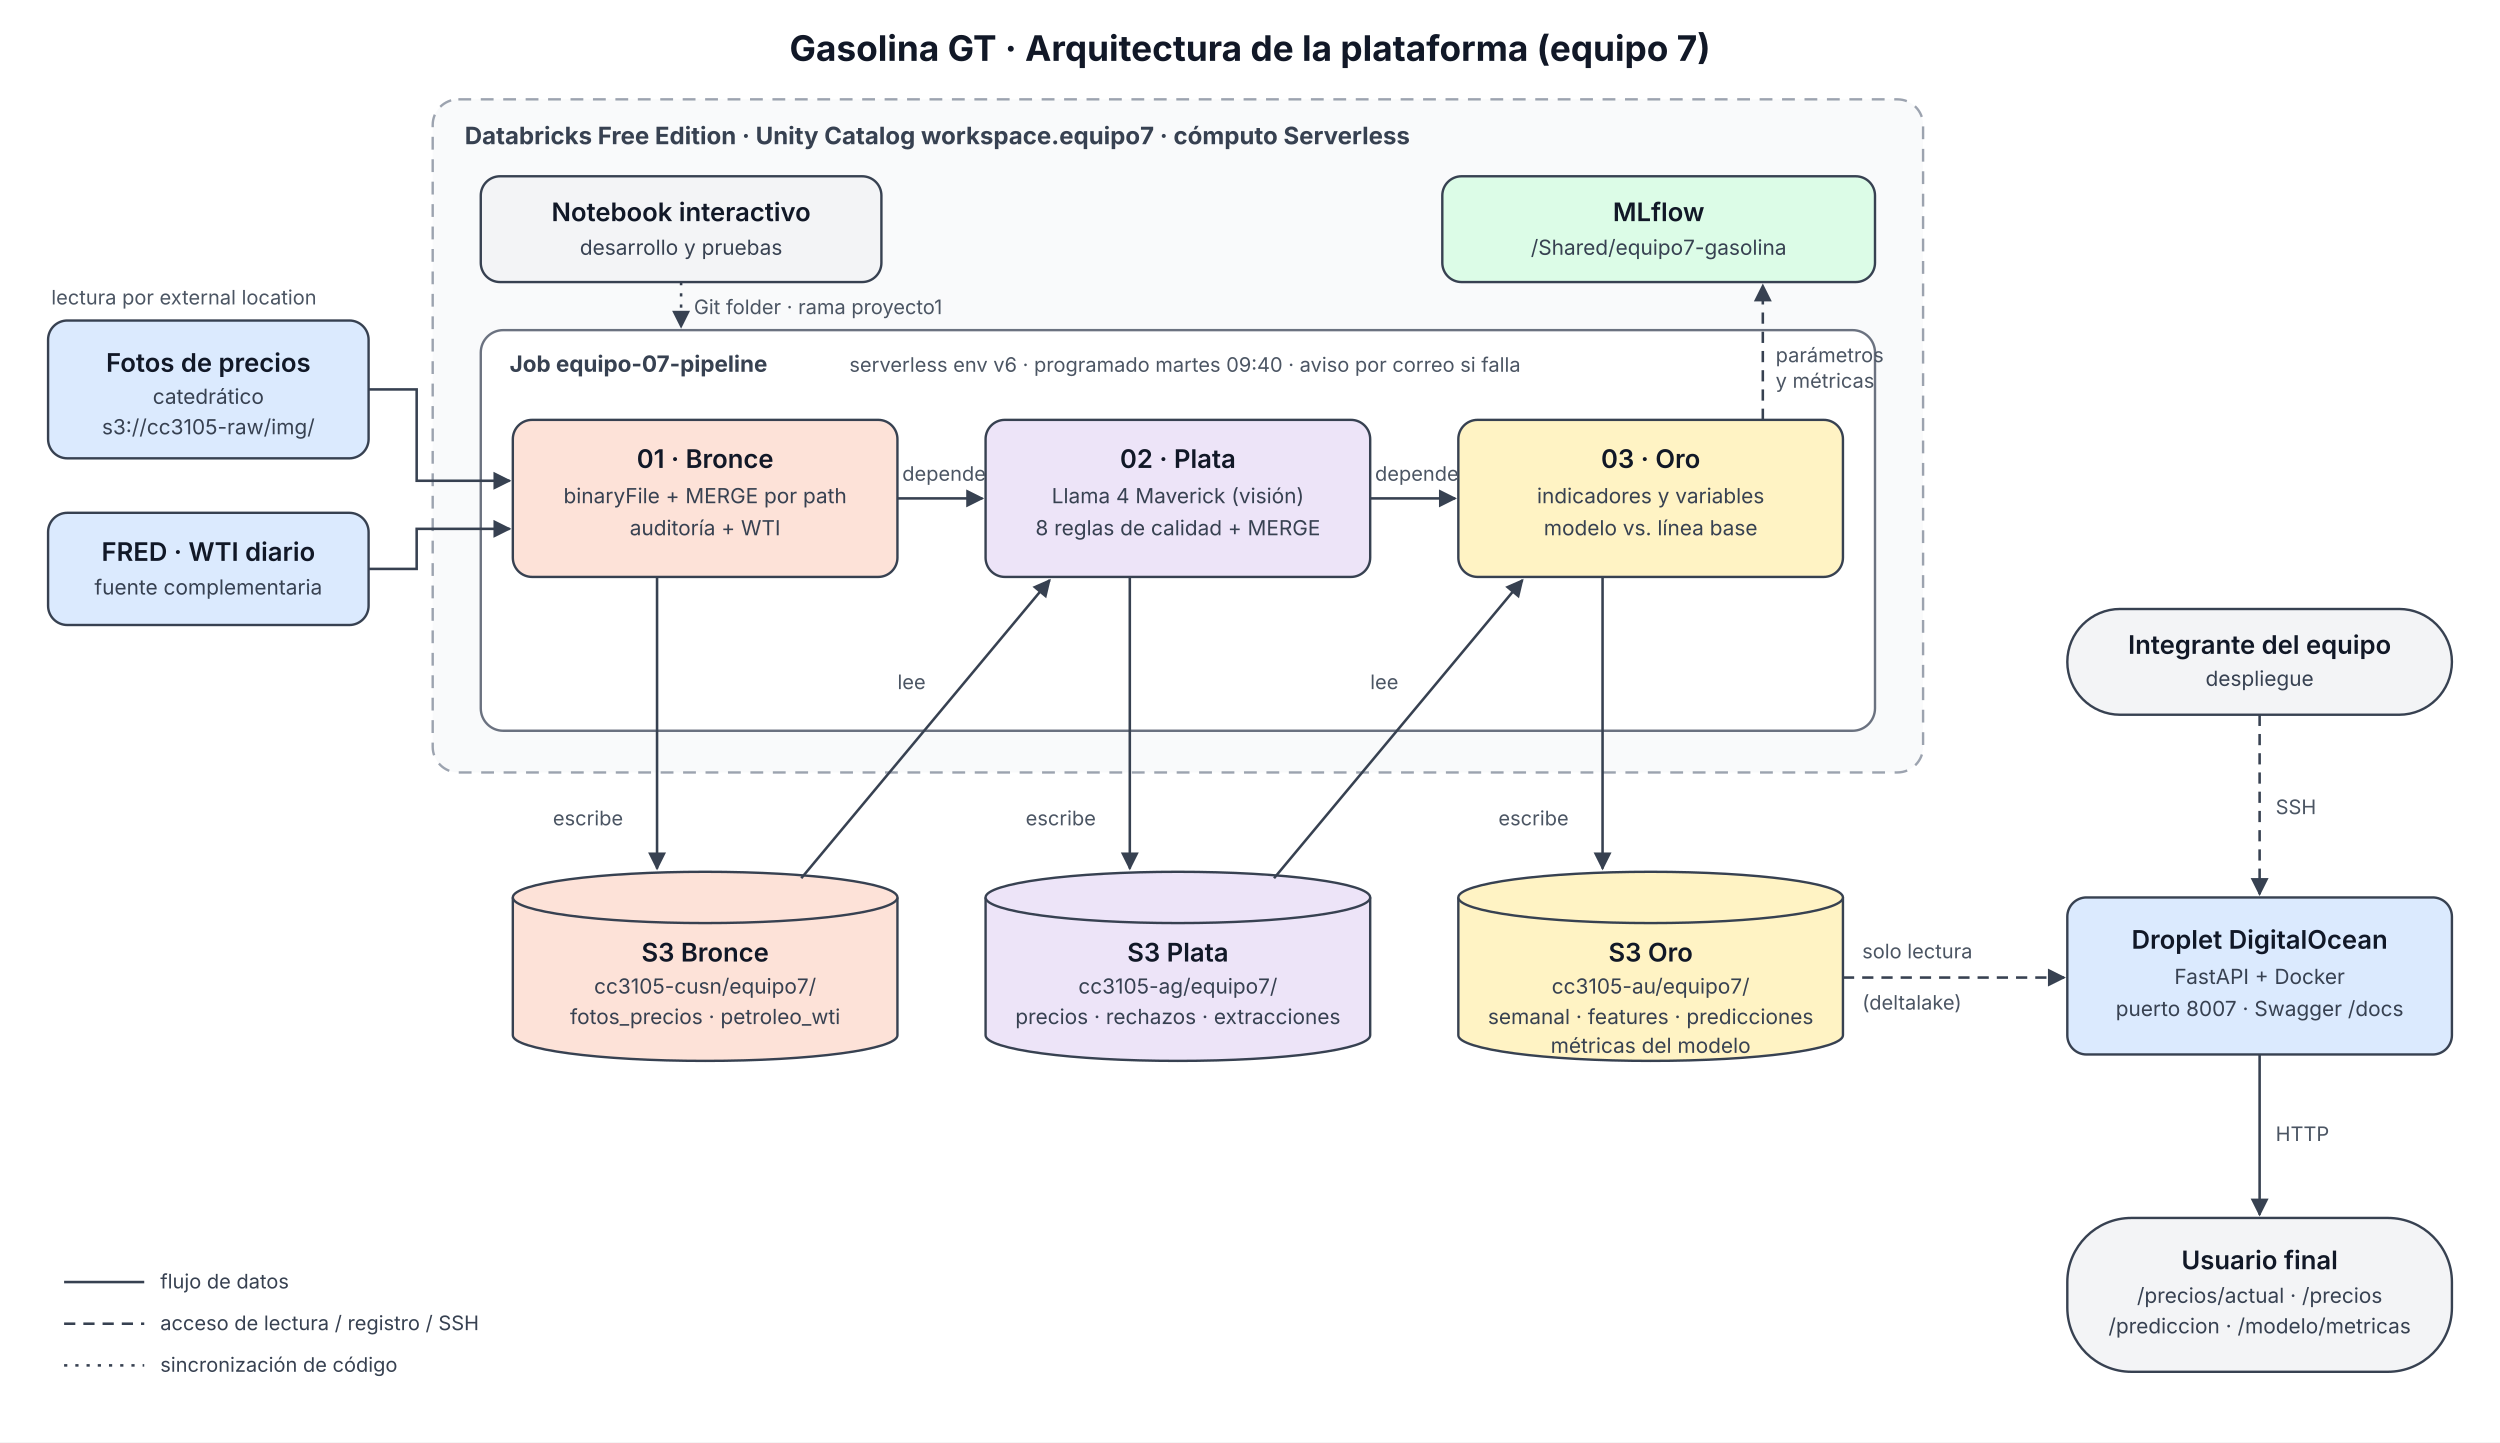
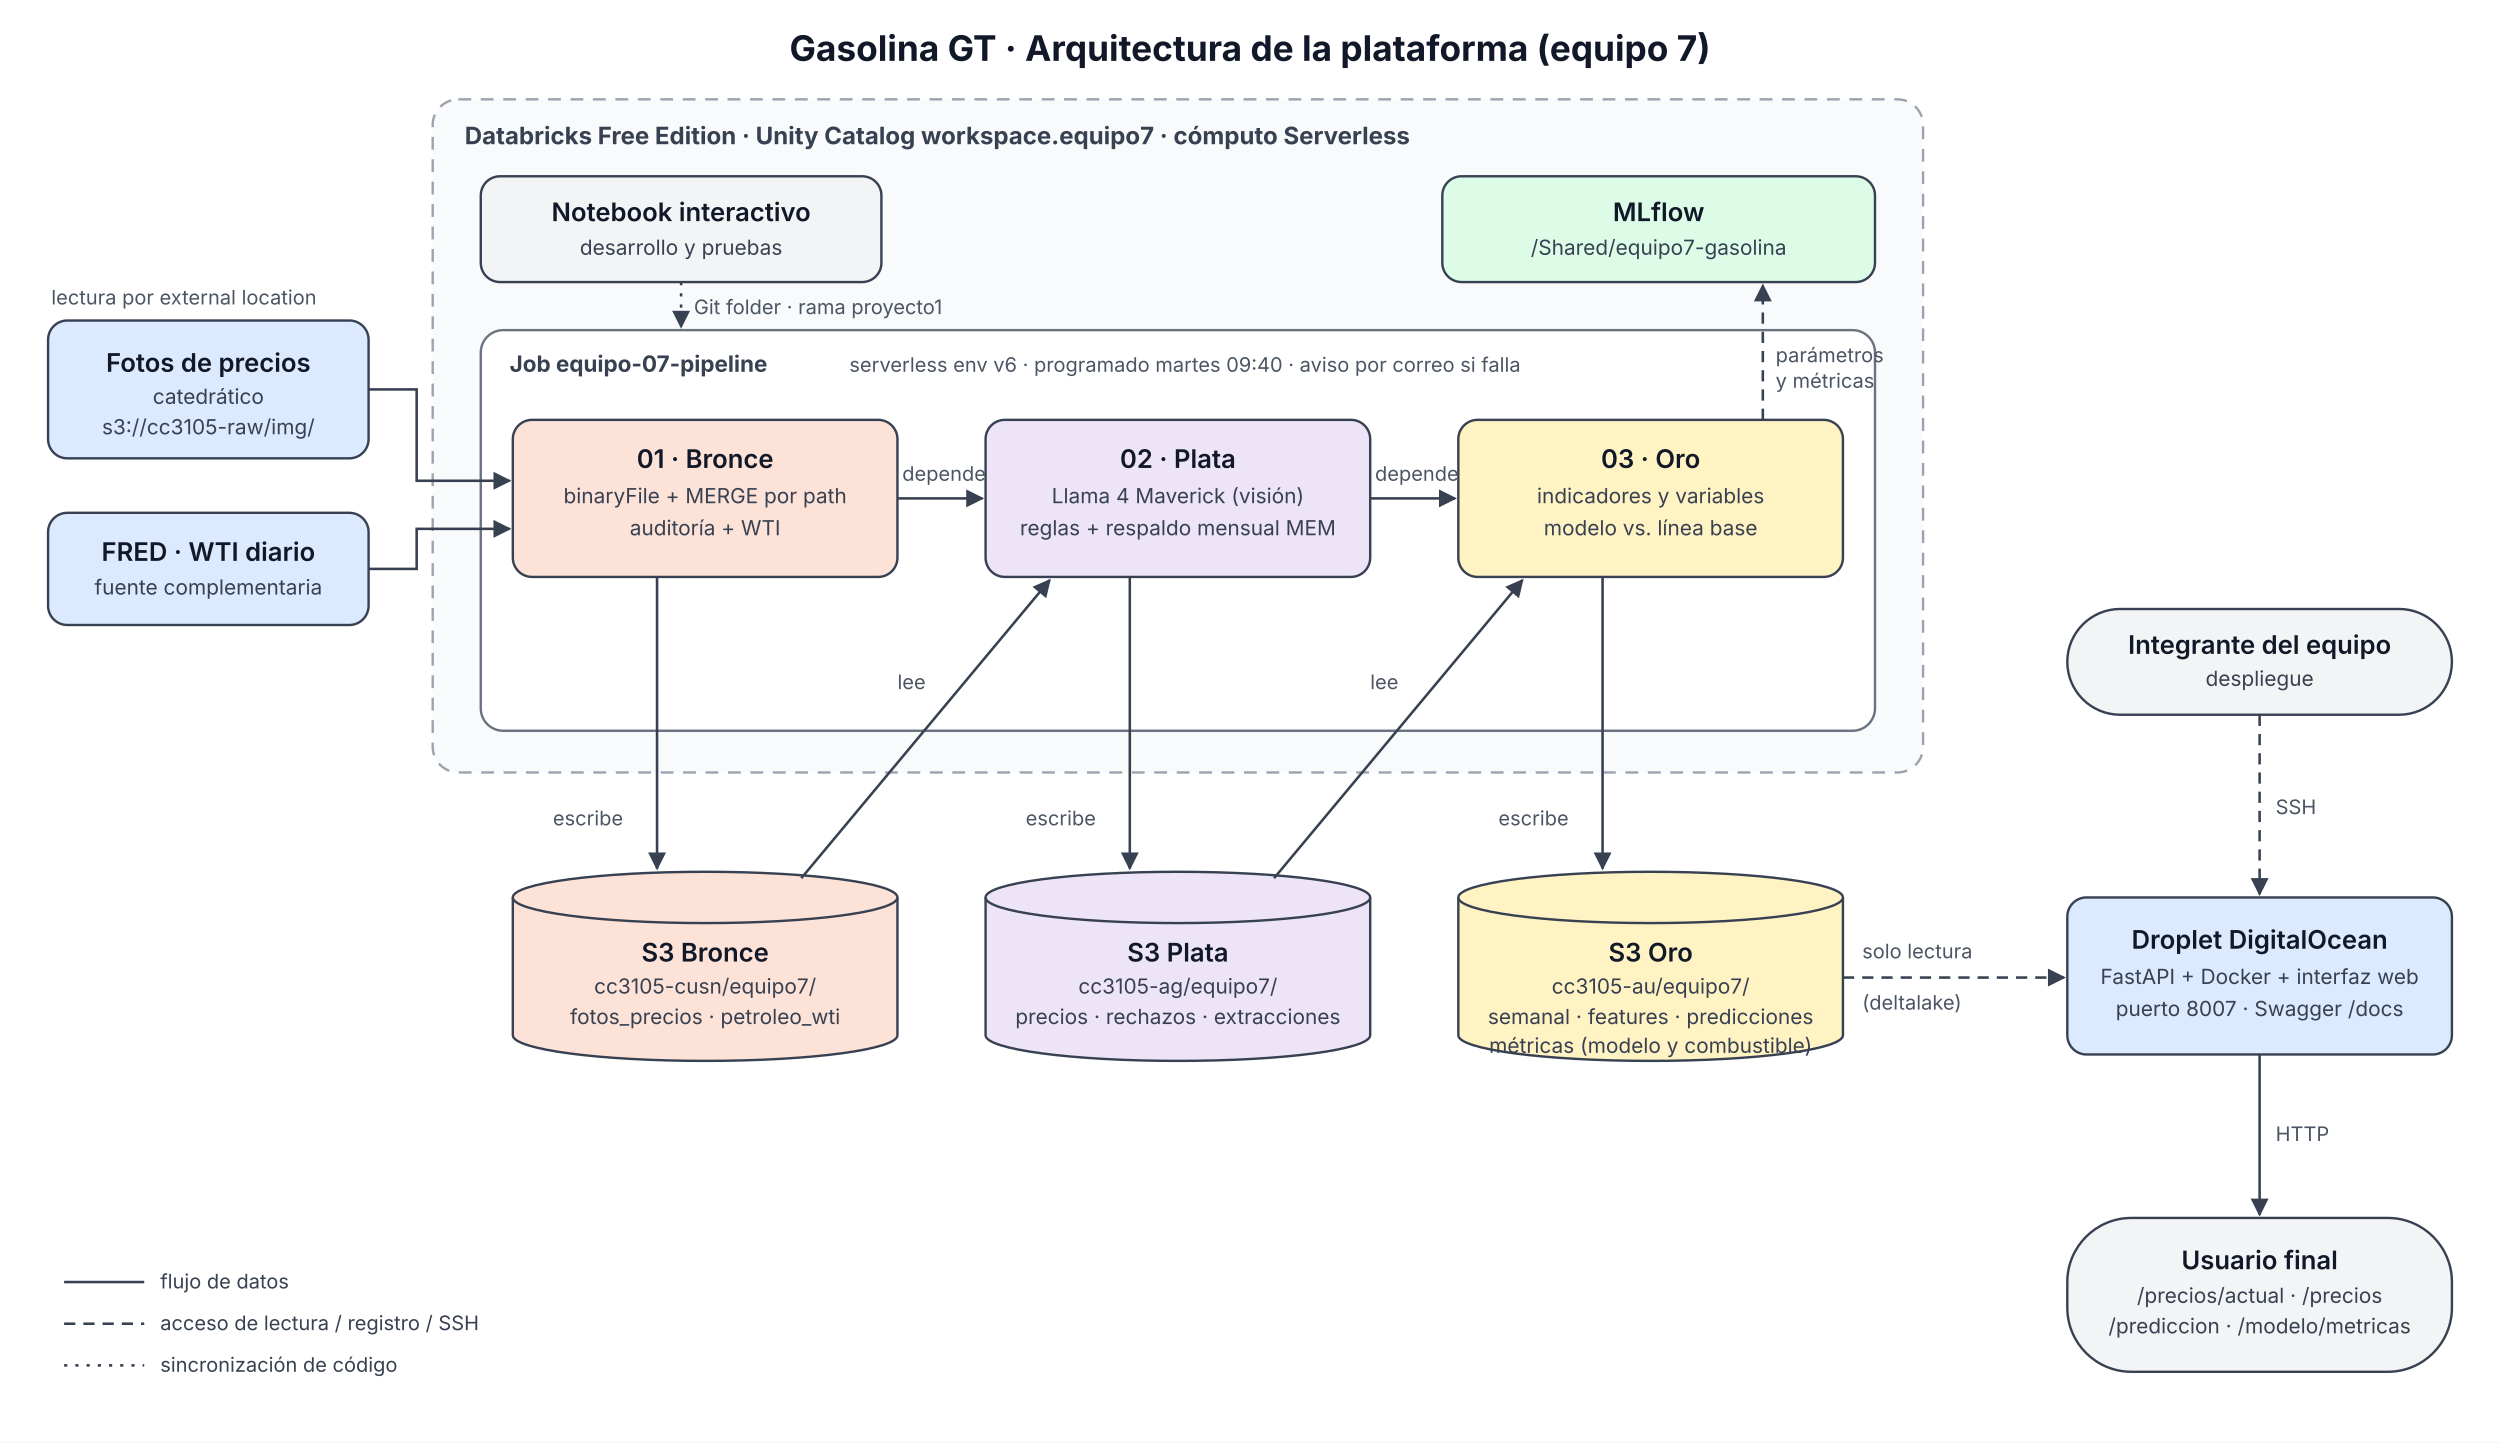
<svg xmlns="http://www.w3.org/2000/svg" viewBox="0 0 1560 900" width="1560" height="900" font-family="Inter, Arial, sans-serif">
  <defs>
    <marker id="a" viewBox="0 0 10 10" refX="9" refY="5" markerWidth="7" markerHeight="7" orient="auto-start-reverse">
      <path d="M0,0 L10,5 L0,10 z" fill="#374151" />
    </marker>
    <style>
      .box{stroke:#374151;stroke-width:1.5}
      .t{font-size:16px;font-weight:600;fill:#111827;text-anchor:middle}
      .s{font-size:13px;fill:#374151;text-anchor:middle}
      .l{font-size:12.5px;fill:#4b5563}
      .ln{stroke:#374151;stroke-width:1.6;fill:none;marker-end:url(#a)}
      .dash{stroke-dasharray:7 5}
      .dot{stroke-dasharray:2 5}
    </style>
  </defs>
  <rect width="1560" height="900" fill="#ffffff" />
  <text x="780" y="38" text-anchor="middle" font-size="22" font-weight="700" fill="#111827">Gasolina GT · Arquitectura de la plataforma (equipo 7)</text>
  <rect class="box" x="30" y="200" width="200" height="86" rx="12" fill="#dbeafe" />
  <text class="t" x="130" y="232">Fotos de precios</text>
  <text class="s" x="130" y="252">catedrático</text>
  <text class="s" x="130" y="271">s3://cc3105-raw/img/</text>
  <rect class="box" x="30" y="320" width="200" height="70" rx="12" fill="#dbeafe" />
  <text class="t" x="130" y="350">FRED · WTI diario</text>
  <text class="s" x="130" y="371">fuente complementaria</text>
  <rect x="270" y="62" width="930" height="420" rx="16" fill="#f9fafb" stroke="#9ca3af" stroke-width="1.5" stroke-dasharray="8 6" />
  <text x="290" y="90" font-size="15" font-weight="700" fill="#374151">Databricks Free Edition · Unity Catalog workspace.equipo7 · cómputo Serverless</text>
  <rect class="box" x="300" y="110" width="250" height="66" rx="12" fill="#f3f4f6" />
  <text class="t" x="425" y="138">Notebook interactivo</text>
  <text class="s" x="425" y="159">desarrollo y pruebas</text>
  <rect class="box" x="900" y="110" width="270" height="66" rx="12" fill="#dcfce7" />
  <text class="t" x="1035" y="138">MLflow</text>
  <text class="s" x="1035" y="159">/Shared/equipo7-gasolina</text>
  <rect x="300" y="206" width="870" height="250" rx="14" fill="#ffffff" stroke="#6b7280" stroke-width="1.5" />
  <text x="318" y="232" font-size="14" font-weight="700" fill="#374151">Job equipo-07-pipeline</text>
  <text x="530" y="232" font-size="12.5" fill="#4b5563">serverless env v6 · programado martes 09:40 · aviso por correo si falla</text>
  <rect class="box" x="320" y="262" width="240" height="98" rx="12" fill="#fde2d8" />
  <text class="t" x="440" y="292">01 · Bronce</text>
  <text class="s" x="440" y="314">binaryFile + MERGE por path</text>
  <text class="s" x="440" y="334">auditoría + WTI</text>
  <rect class="box" x="615" y="262" width="240" height="98" rx="12" fill="#ede4f8" />
  <text class="t" x="735" y="292">02 · Plata</text>
  <text class="s" x="735" y="314">Llama 4 Maverick (visión)</text>
-   <text class="s" x="735" y="334">8 reglas de calidad + MERGE</text>
+   <text class="s" x="735" y="334">reglas + respaldo mensual MEM</text>
  <rect class="box" x="910" y="262" width="240" height="98" rx="12" fill="#fff3c4" />
  <text class="t" x="1030" y="292">03 · Oro</text>
  <text class="s" x="1030" y="314">indicadores y variables</text>
  <text class="s" x="1030" y="334">modelo vs. línea base</text>
  <path class="ln" d="M560 311 H613" />
  <path class="ln" d="M855 311 H908" />
  <text class="l" x="563" y="300">depende</text>
  <text class="l" x="858" y="300">depende</text>
  <g>
    <path d="M320 560 v86 a120 16 0 0 0 240 0 v-86" fill="#fde2d8" class="box" />
    <ellipse cx="440" cy="560" rx="120" ry="16" fill="#fde2d8" class="box" />
    <text class="t" x="440" y="600">S3 Bronce</text>
    <text class="s" x="440" y="620">cc3105-cusn/equipo7/</text>
    <text class="s" x="440" y="639">fotos_precios · petroleo_wti</text>
  </g>
  <g>
    <path d="M615 560 v86 a120 16 0 0 0 240 0 v-86" fill="#ede4f8" class="box" />
    <ellipse cx="735" cy="560" rx="120" ry="16" fill="#ede4f8" class="box" />
    <text class="t" x="735" y="600">S3 Plata</text>
    <text class="s" x="735" y="620">cc3105-ag/equipo7/</text>
    <text class="s" x="735" y="639">precios · rechazos · extracciones</text>
  </g>
  <g>
    <path d="M910 560 v86 a120 16 0 0 0 240 0 v-86" fill="#fff3c4" class="box" />
    <ellipse cx="1030" cy="560" rx="120" ry="16" fill="#fff3c4" class="box" />
    <text class="t" x="1030" y="600">S3 Oro</text>
    <text class="s" x="1030" y="620">cc3105-au/equipo7/</text>
    <text class="s" x="1030" y="639">semanal · features · predicciones</text>
-     <text class="s" x="1030" y="657">métricas del modelo</text>
+     <text class="s" x="1030" y="657">métricas (modelo y combustible)</text>
  </g>
  <path class="ln" d="M230 243 H260 V300 H318" />
  <path class="ln" d="M230 355 H260 V330 H318" />
  <text class="l" x="32" y="190">lectura por external location</text>
  <path class="ln" d="M410 360 V542" />
  <text class="l" x="345" y="515">escribe</text>
  <path class="ln" d="M500 548 L655 362" />
  <text class="l" x="560" y="430">lee</text>
  <path class="ln" d="M705 360 V542" />
  <text class="l" x="640" y="515">escribe</text>
  <path class="ln" d="M795 548 L950 362" />
  <text class="l" x="855" y="430">lee</text>
  <path class="ln" d="M1000 360 V542" />
  <text class="l" x="935" y="515">escribe</text>
  <path class="ln dash" d="M1100 262 V178" />
  <text class="l" x="1108" y="226">parámetros</text>
  <text class="l" x="1108" y="242">y métricas</text>
  <path class="ln dot" d="M425 176 V204" />
  <text class="l" x="433" y="196">Git folder · rama proyecto1</text>
  <rect class="box" x="1290" y="560" width="240" height="98" rx="12" fill="#dbeafe" />
  <text class="t" x="1410" y="592">Droplet DigitalOcean</text>
-   <text class="s" x="1410" y="614">FastAPI + Docker</text>
+   <text class="s" x="1410" y="614">FastAPI + Docker + interfaz web</text>
  <text class="s" x="1410" y="634">puerto 8007 · Swagger /docs</text>
  <path class="ln dash" d="M1150 610 H1288" />
  <text class="l" x="1162" y="598">solo lectura</text>
  <text class="l" x="1162" y="630">(deltalake)</text>
  <rect class="box" x="1290" y="380" width="240" height="66" rx="33" fill="#f3f4f6" />
  <text class="t" x="1410" y="408">Integrante del equipo</text>
  <text class="s" x="1410" y="428">despliegue</text>
  <path class="ln dash" d="M1410 446 V558" />
  <text class="l" x="1420" y="508">SSH</text>
  <rect class="box" x="1290" y="760" width="240" height="96" rx="40" fill="#f3f4f6" />
  <text class="t" x="1410" y="792">Usuario final</text>
  <text class="s" x="1410" y="813">/precios/actual · /precios</text>
  <text class="s" x="1410" y="832">/prediccion · /modelo/metricas</text>
  <path class="ln" d="M1410 658 V758" />
  <text class="l" x="1420" y="712">HTTP</text>
  <g font-size="12.5" fill="#374151">
    <line x1="40" y1="800" x2="90" y2="800" stroke="#374151" stroke-width="1.6" />
    <text x="100" y="804">flujo de datos</text>
    <line x1="40" y1="826" x2="90" y2="826" stroke="#374151" stroke-width="1.6" stroke-dasharray="7 5" />
    <text x="100" y="830">acceso de lectura / registro / SSH</text>
    <line x1="40" y1="852" x2="90" y2="852" stroke="#374151" stroke-width="1.6" stroke-dasharray="2 5" />
    <text x="100" y="856">sincronización de código</text>
  </g>
</svg>
